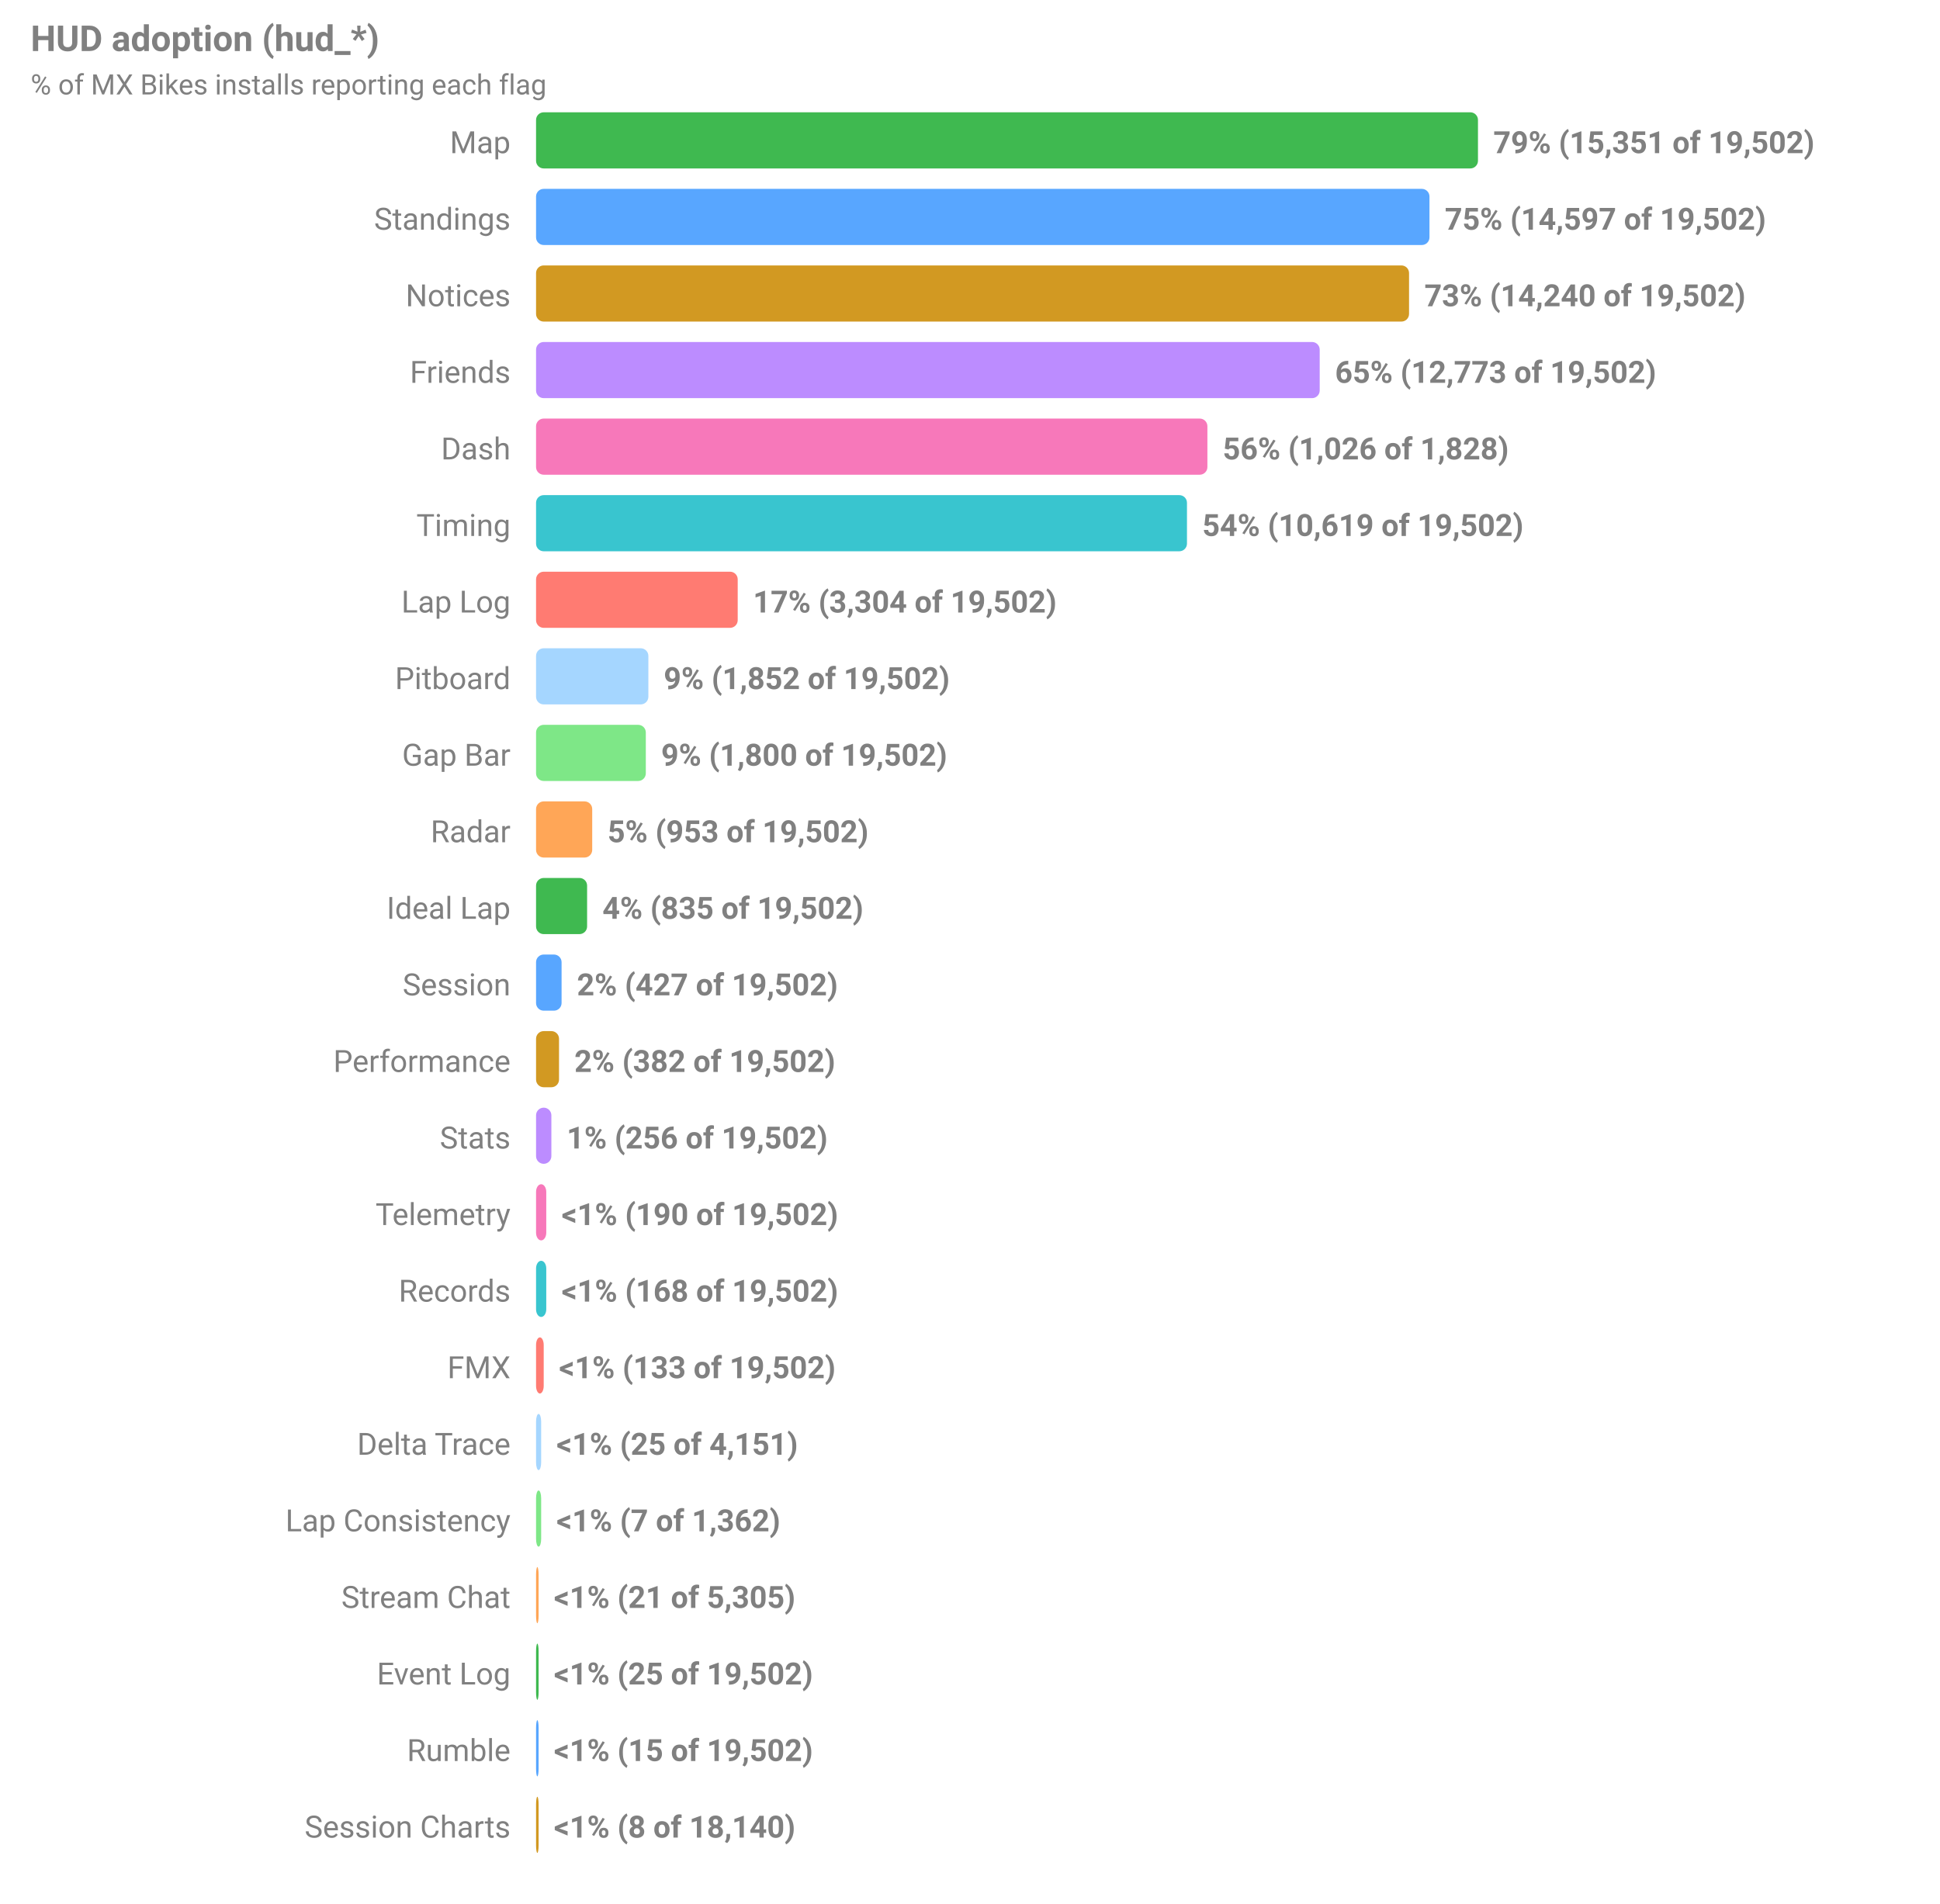
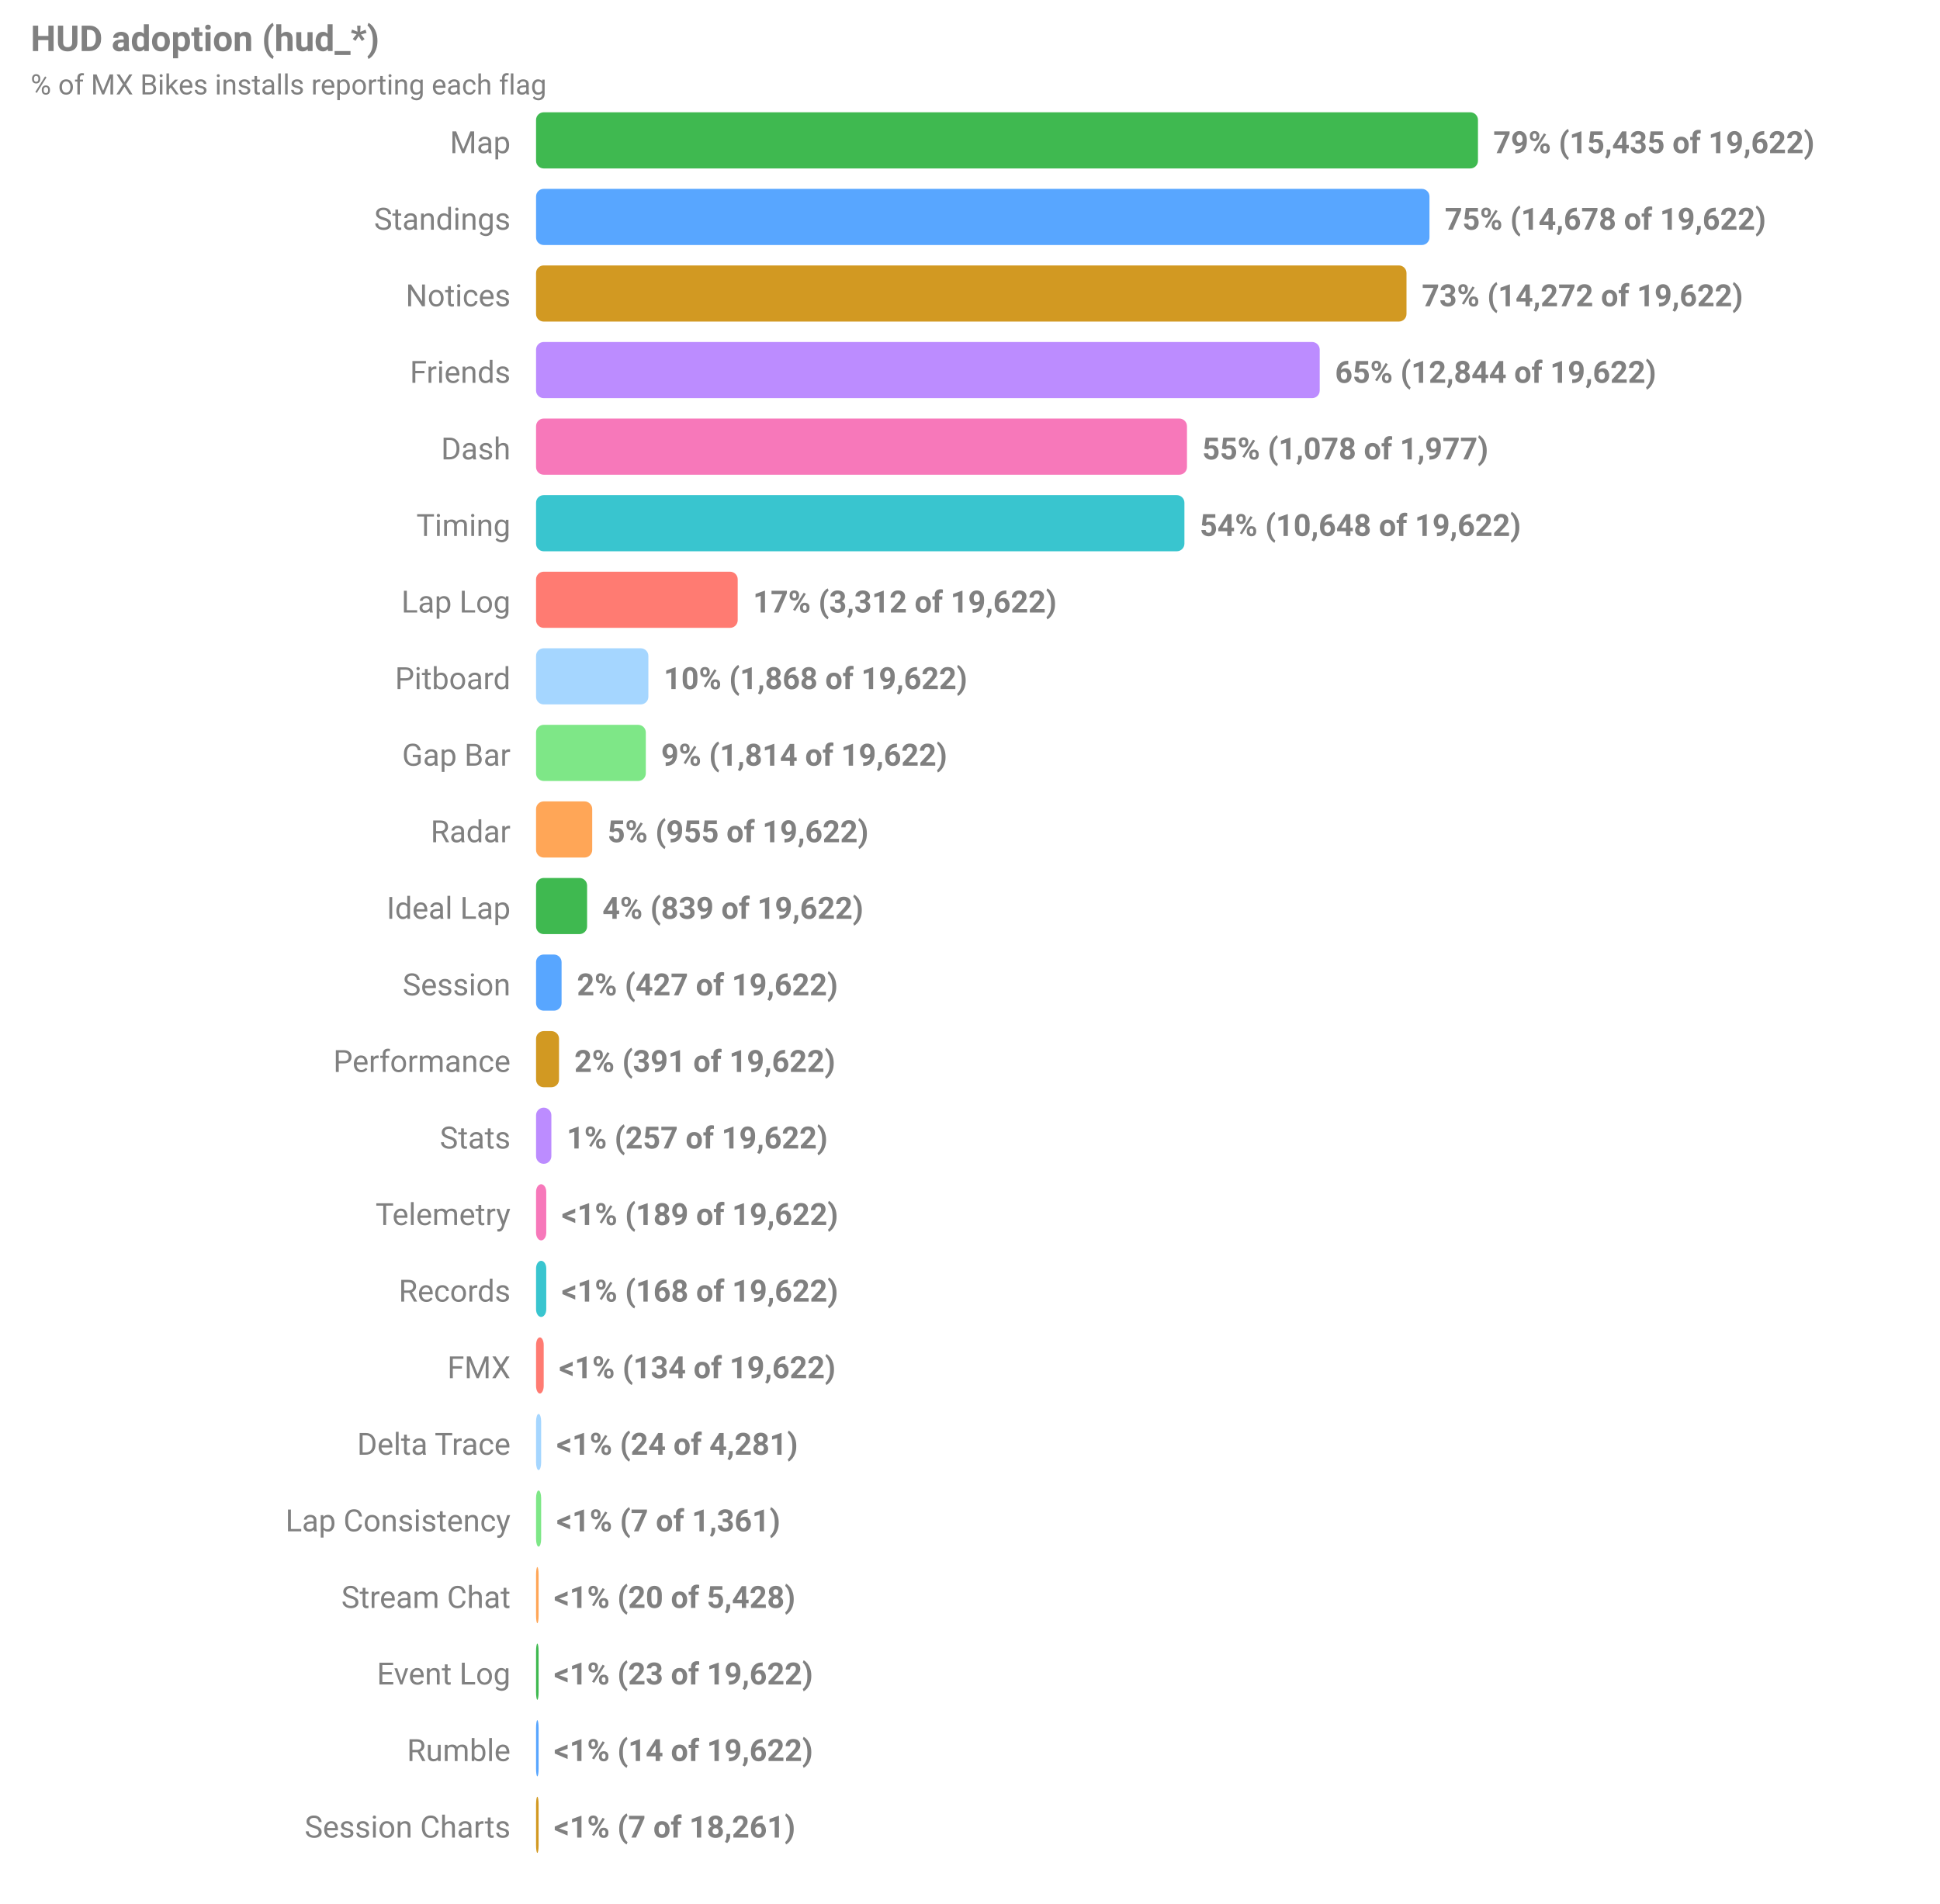
<svg xmlns="http://www.w3.org/2000/svg" width="760" height="746" viewBox="0 0 760 746" role="img" aria-label="HUD adoption (hud_*)">
  <style>
  text{font-family:-apple-system,BlinkMacSystemFont,'Segoe UI',Roboto,Helvetica,Arial,sans-serif}
  .grid{stroke:#808080;stroke-opacity:.3;stroke-width:1}
  .axis{stroke:#808080;stroke-width:1}
  .lbl{fill:#808080;font-size:12px}
  .val{fill:#808080;font-size:12px;font-weight:600}
  .title{fill:#808080;font-size:14px;font-weight:700}
  .sub{fill:#808080;font-size:11px}
  .gap{fill:#808080;opacity:.12}
  .gaplbl{fill:#808080;font-size:10px;opacity:.85}
  .ico{fill:#808080}
  .t1{fill:#e3b341}
  .t2{fill:#d29922}
  .t3{fill:#b7860b}
  .t4{fill:#946f0f}
</style>
  <text x="12" y="20" class="title">HUD adoption (hud_*)</text>
  <text x="12" y="37" class="sub">% of MX Bikes installs reporting each flag</text>
  <text x="200" y="60" class="lbl" text-anchor="end">Map</text>
-   <rect x="210" y="44" width="369" height="22" rx="3" fill="#3fb950" data-tip="Map: 79% (15,351 of 19,502)" />
-   <text x="585" y="60" class="val">79% (15,351 of 19,502)</text>
+   <rect x="210" y="44" width="369" height="22" rx="3" fill="#3fb950" data-tip="Map: 79% (15,435 of 19,622)" />
+   <text x="585" y="60" class="val">79% (15,435 of 19,622)</text>
  <text x="200" y="90" class="lbl" text-anchor="end">Standings</text>
-   <rect x="210" y="74" width="350" height="22" rx="3" fill="#58a6ff" data-tip="Standings: 75% (14,597 of 19,502)" />
-   <text x="566" y="90" class="val">75% (14,597 of 19,502)</text>
+   <rect x="210" y="74" width="350" height="22" rx="3" fill="#58a6ff" data-tip="Standings: 75% (14,678 of 19,622)" />
+   <text x="566" y="90" class="val">75% (14,678 of 19,622)</text>
  <text x="200" y="120" class="lbl" text-anchor="end">Notices</text>
-   <rect x="210" y="104" width="342" height="22" rx="3" fill="#d29922" data-tip="Notices: 73% (14,240 of 19,502)" />
-   <text x="558" y="120" class="val">73% (14,240 of 19,502)</text>
+   <rect x="210" y="104" width="341" height="22" rx="3" fill="#d29922" data-tip="Notices: 73% (14,272 of 19,622)" />
+   <text x="557" y="120" class="val">73% (14,272 of 19,622)</text>
  <text x="200" y="150" class="lbl" text-anchor="end">Friends</text>
-   <rect x="210" y="134" width="307" height="22" rx="3" fill="#bc8cff" data-tip="Friends: 65% (12,773 of 19,502)" />
-   <text x="523" y="150" class="val">65% (12,773 of 19,502)</text>
+   <rect x="210" y="134" width="307" height="22" rx="3" fill="#bc8cff" data-tip="Friends: 65% (12,844 of 19,622)" />
+   <text x="523" y="150" class="val">65% (12,844 of 19,622)</text>
  <text x="200" y="180" class="lbl" text-anchor="end">Dash</text>
-   <rect x="210" y="164" width="263" height="22" rx="3" fill="#f778ba" data-tip="Dash: 56% (1,026 of 1,828)" />
-   <text x="479" y="180" class="val">56% (1,026 of 1,828)</text>
+   <rect x="210" y="164" width="255" height="22" rx="3" fill="#f778ba" data-tip="Dash: 55% (1,078 of 1,977)" />
+   <text x="471" y="180" class="val">55% (1,078 of 1,977)</text>
  <text x="200" y="210" class="lbl" text-anchor="end">Timing</text>
-   <rect x="210" y="194" width="255" height="22" rx="3" fill="#39c5cf" data-tip="Timing: 54% (10,619 of 19,502)" />
-   <text x="471" y="210" class="val">54% (10,619 of 19,502)</text>
+   <rect x="210" y="194" width="254" height="22" rx="3" fill="#39c5cf" data-tip="Timing: 54% (10,648 of 19,622)" />
+   <text x="470" y="210" class="val">54% (10,648 of 19,622)</text>
  <text x="200" y="240" class="lbl" text-anchor="end">Lap Log</text>
-   <rect x="210" y="224" width="79" height="22" rx="3" fill="#ff7b72" data-tip="Lap Log: 17% (3,304 of 19,502)" />
-   <text x="295" y="240" class="val">17% (3,304 of 19,502)</text>
+   <rect x="210" y="224" width="79" height="22" rx="3" fill="#ff7b72" data-tip="Lap Log: 17% (3,312 of 19,622)" />
+   <text x="295" y="240" class="val">17% (3,312 of 19,622)</text>
  <text x="200" y="270" class="lbl" text-anchor="end">Pitboard</text>
-   <rect x="210" y="254" width="44" height="22" rx="3" fill="#a5d6ff" data-tip="Pitboard: 9% (1,852 of 19,502)" />
-   <text x="260" y="270" class="val">9% (1,852 of 19,502)</text>
+   <rect x="210" y="254" width="44" height="22" rx="3" fill="#a5d6ff" data-tip="Pitboard: 10% (1,868 of 19,622)" />
+   <text x="260" y="270" class="val">10% (1,868 of 19,622)</text>
  <text x="200" y="300" class="lbl" text-anchor="end">Gap Bar</text>
-   <rect x="210" y="284" width="43" height="22" rx="3" fill="#7ee787" data-tip="Gap Bar: 9% (1,800 of 19,502)" />
-   <text x="259" y="300" class="val">9% (1,800 of 19,502)</text>
+   <rect x="210" y="284" width="43" height="22" rx="3" fill="#7ee787" data-tip="Gap Bar: 9% (1,814 of 19,622)" />
+   <text x="259" y="300" class="val">9% (1,814 of 19,622)</text>
  <text x="200" y="330" class="lbl" text-anchor="end">Radar</text>
-   <rect x="210" y="314" width="22" height="22" rx="3" fill="#ffa657" data-tip="Radar: 5% (953 of 19,502)" />
-   <text x="238" y="330" class="val">5% (953 of 19,502)</text>
+   <rect x="210" y="314" width="22" height="22" rx="3" fill="#ffa657" data-tip="Radar: 5% (955 of 19,622)" />
+   <text x="238" y="330" class="val">5% (955 of 19,622)</text>
  <text x="200" y="360" class="lbl" text-anchor="end">Ideal Lap</text>
-   <rect x="210" y="344" width="20" height="22" rx="3" fill="#3fb950" data-tip="Ideal Lap: 4% (835 of 19,502)" />
-   <text x="236" y="360" class="val">4% (835 of 19,502)</text>
+   <rect x="210" y="344" width="20" height="22" rx="3" fill="#3fb950" data-tip="Ideal Lap: 4% (839 of 19,622)" />
+   <text x="236" y="360" class="val">4% (839 of 19,622)</text>
  <text x="200" y="390" class="lbl" text-anchor="end">Session</text>
-   <rect x="210" y="374" width="10" height="22" rx="3" fill="#58a6ff" data-tip="Session: 2% (427 of 19,502)" />
-   <text x="226" y="390" class="val">2% (427 of 19,502)</text>
+   <rect x="210" y="374" width="10" height="22" rx="3" fill="#58a6ff" data-tip="Session: 2% (427 of 19,622)" />
+   <text x="226" y="390" class="val">2% (427 of 19,622)</text>
  <text x="200" y="420" class="lbl" text-anchor="end">Performance</text>
-   <rect x="210" y="404" width="9" height="22" rx="3" fill="#d29922" data-tip="Performance: 2% (382 of 19,502)" />
-   <text x="225" y="420" class="val">2% (382 of 19,502)</text>
+   <rect x="210" y="404" width="9" height="22" rx="3" fill="#d29922" data-tip="Performance: 2% (391 of 19,622)" />
+   <text x="225" y="420" class="val">2% (391 of 19,622)</text>
  <text x="200" y="450" class="lbl" text-anchor="end">Stats</text>
-   <rect x="210" y="434" width="6" height="22" rx="3" fill="#bc8cff" data-tip="Stats: 1% (256 of 19,502)" />
-   <text x="222" y="450" class="val">1% (256 of 19,502)</text>
+   <rect x="210" y="434" width="6" height="22" rx="3" fill="#bc8cff" data-tip="Stats: 1% (257 of 19,622)" />
+   <text x="222" y="450" class="val">1% (257 of 19,622)</text>
  <text x="200" y="480" class="lbl" text-anchor="end">Telemetry</text>
-   <rect x="210" y="464" width="4" height="22" rx="3" fill="#f778ba" data-tip="Telemetry: &lt;1% (190 of 19,502)" />
-   <text x="220" y="480" class="val">&lt;1% (190 of 19,502)</text>
+   <rect x="210" y="464" width="4" height="22" rx="3" fill="#f778ba" data-tip="Telemetry: &lt;1% (189 of 19,622)" />
+   <text x="220" y="480" class="val">&lt;1% (189 of 19,622)</text>
  <text x="200" y="510" class="lbl" text-anchor="end">Records</text>
-   <rect x="210" y="494" width="4" height="22" rx="3" fill="#39c5cf" data-tip="Records: &lt;1% (168 of 19,502)" />
-   <text x="220" y="510" class="val">&lt;1% (168 of 19,502)</text>
+   <rect x="210" y="494" width="4" height="22" rx="3" fill="#39c5cf" data-tip="Records: &lt;1% (168 of 19,622)" />
+   <text x="220" y="510" class="val">&lt;1% (168 of 19,622)</text>
  <text x="200" y="540" class="lbl" text-anchor="end">FMX</text>
-   <rect x="210" y="524" width="3" height="22" rx="3" fill="#ff7b72" data-tip="FMX: &lt;1% (133 of 19,502)" />
-   <text x="219" y="540" class="val">&lt;1% (133 of 19,502)</text>
+   <rect x="210" y="524" width="3" height="22" rx="3" fill="#ff7b72" data-tip="FMX: &lt;1% (134 of 19,622)" />
+   <text x="219" y="540" class="val">&lt;1% (134 of 19,622)</text>
  <text x="200" y="570" class="lbl" text-anchor="end">Delta Trace</text>
-   <rect x="210" y="554" width="2" height="22" rx="3" fill="#a5d6ff" data-tip="Delta Trace: &lt;1% (25 of 4,151)" />
-   <text x="218" y="570" class="val">&lt;1% (25 of 4,151)</text>
+   <rect x="210" y="554" width="2" height="22" rx="3" fill="#a5d6ff" data-tip="Delta Trace: &lt;1% (24 of 4,281)" />
+   <text x="218" y="570" class="val">&lt;1% (24 of 4,281)</text>
  <text x="200" y="600" class="lbl" text-anchor="end">Lap Consistency</text>
-   <rect x="210" y="584" width="2" height="22" rx="3" fill="#7ee787" data-tip="Lap Consistency: &lt;1% (7 of 1,362)" />
-   <text x="218" y="600" class="val">&lt;1% (7 of 1,362)</text>
+   <rect x="210" y="584" width="2" height="22" rx="3" fill="#7ee787" data-tip="Lap Consistency: &lt;1% (7 of 1,361)" />
+   <text x="218" y="600" class="val">&lt;1% (7 of 1,361)</text>
  <text x="200" y="630" class="lbl" text-anchor="end">Stream Chat</text>
-   <rect x="210" y="614" width="1" height="22" rx="3" fill="#ffa657" data-tip="Stream Chat: &lt;1% (21 of 5,305)" />
-   <text x="217" y="630" class="val">&lt;1% (21 of 5,305)</text>
+   <rect x="210" y="614" width="1" height="22" rx="3" fill="#ffa657" data-tip="Stream Chat: &lt;1% (20 of 5,428)" />
+   <text x="217" y="630" class="val">&lt;1% (20 of 5,428)</text>
  <text x="200" y="660" class="lbl" text-anchor="end">Event Log</text>
-   <rect x="210" y="644" width="1" height="22" rx="3" fill="#3fb950" data-tip="Event Log: &lt;1% (25 of 19,502)" />
-   <text x="217" y="660" class="val">&lt;1% (25 of 19,502)</text>
+   <rect x="210" y="644" width="1" height="22" rx="3" fill="#3fb950" data-tip="Event Log: &lt;1% (23 of 19,622)" />
+   <text x="217" y="660" class="val">&lt;1% (23 of 19,622)</text>
  <text x="200" y="690" class="lbl" text-anchor="end">Rumble</text>
-   <rect x="210" y="674" width="1" height="22" rx="3" fill="#58a6ff" data-tip="Rumble: &lt;1% (15 of 19,502)" />
-   <text x="217" y="690" class="val">&lt;1% (15 of 19,502)</text>
+   <rect x="210" y="674" width="1" height="22" rx="3" fill="#58a6ff" data-tip="Rumble: &lt;1% (14 of 19,622)" />
+   <text x="217" y="690" class="val">&lt;1% (14 of 19,622)</text>
  <text x="200" y="720" class="lbl" text-anchor="end">Session Charts</text>
-   <rect x="210" y="704" width="1" height="22" rx="3" fill="#d29922" data-tip="Session Charts: &lt;1% (8 of 18,140)" />
-   <text x="217" y="720" class="val">&lt;1% (8 of 18,140)</text>
+   <rect x="210" y="704" width="1" height="22" rx="3" fill="#d29922" data-tip="Session Charts: &lt;1% (7 of 18,261)" />
+   <text x="217" y="720" class="val">&lt;1% (7 of 18,261)</text>
</svg>
